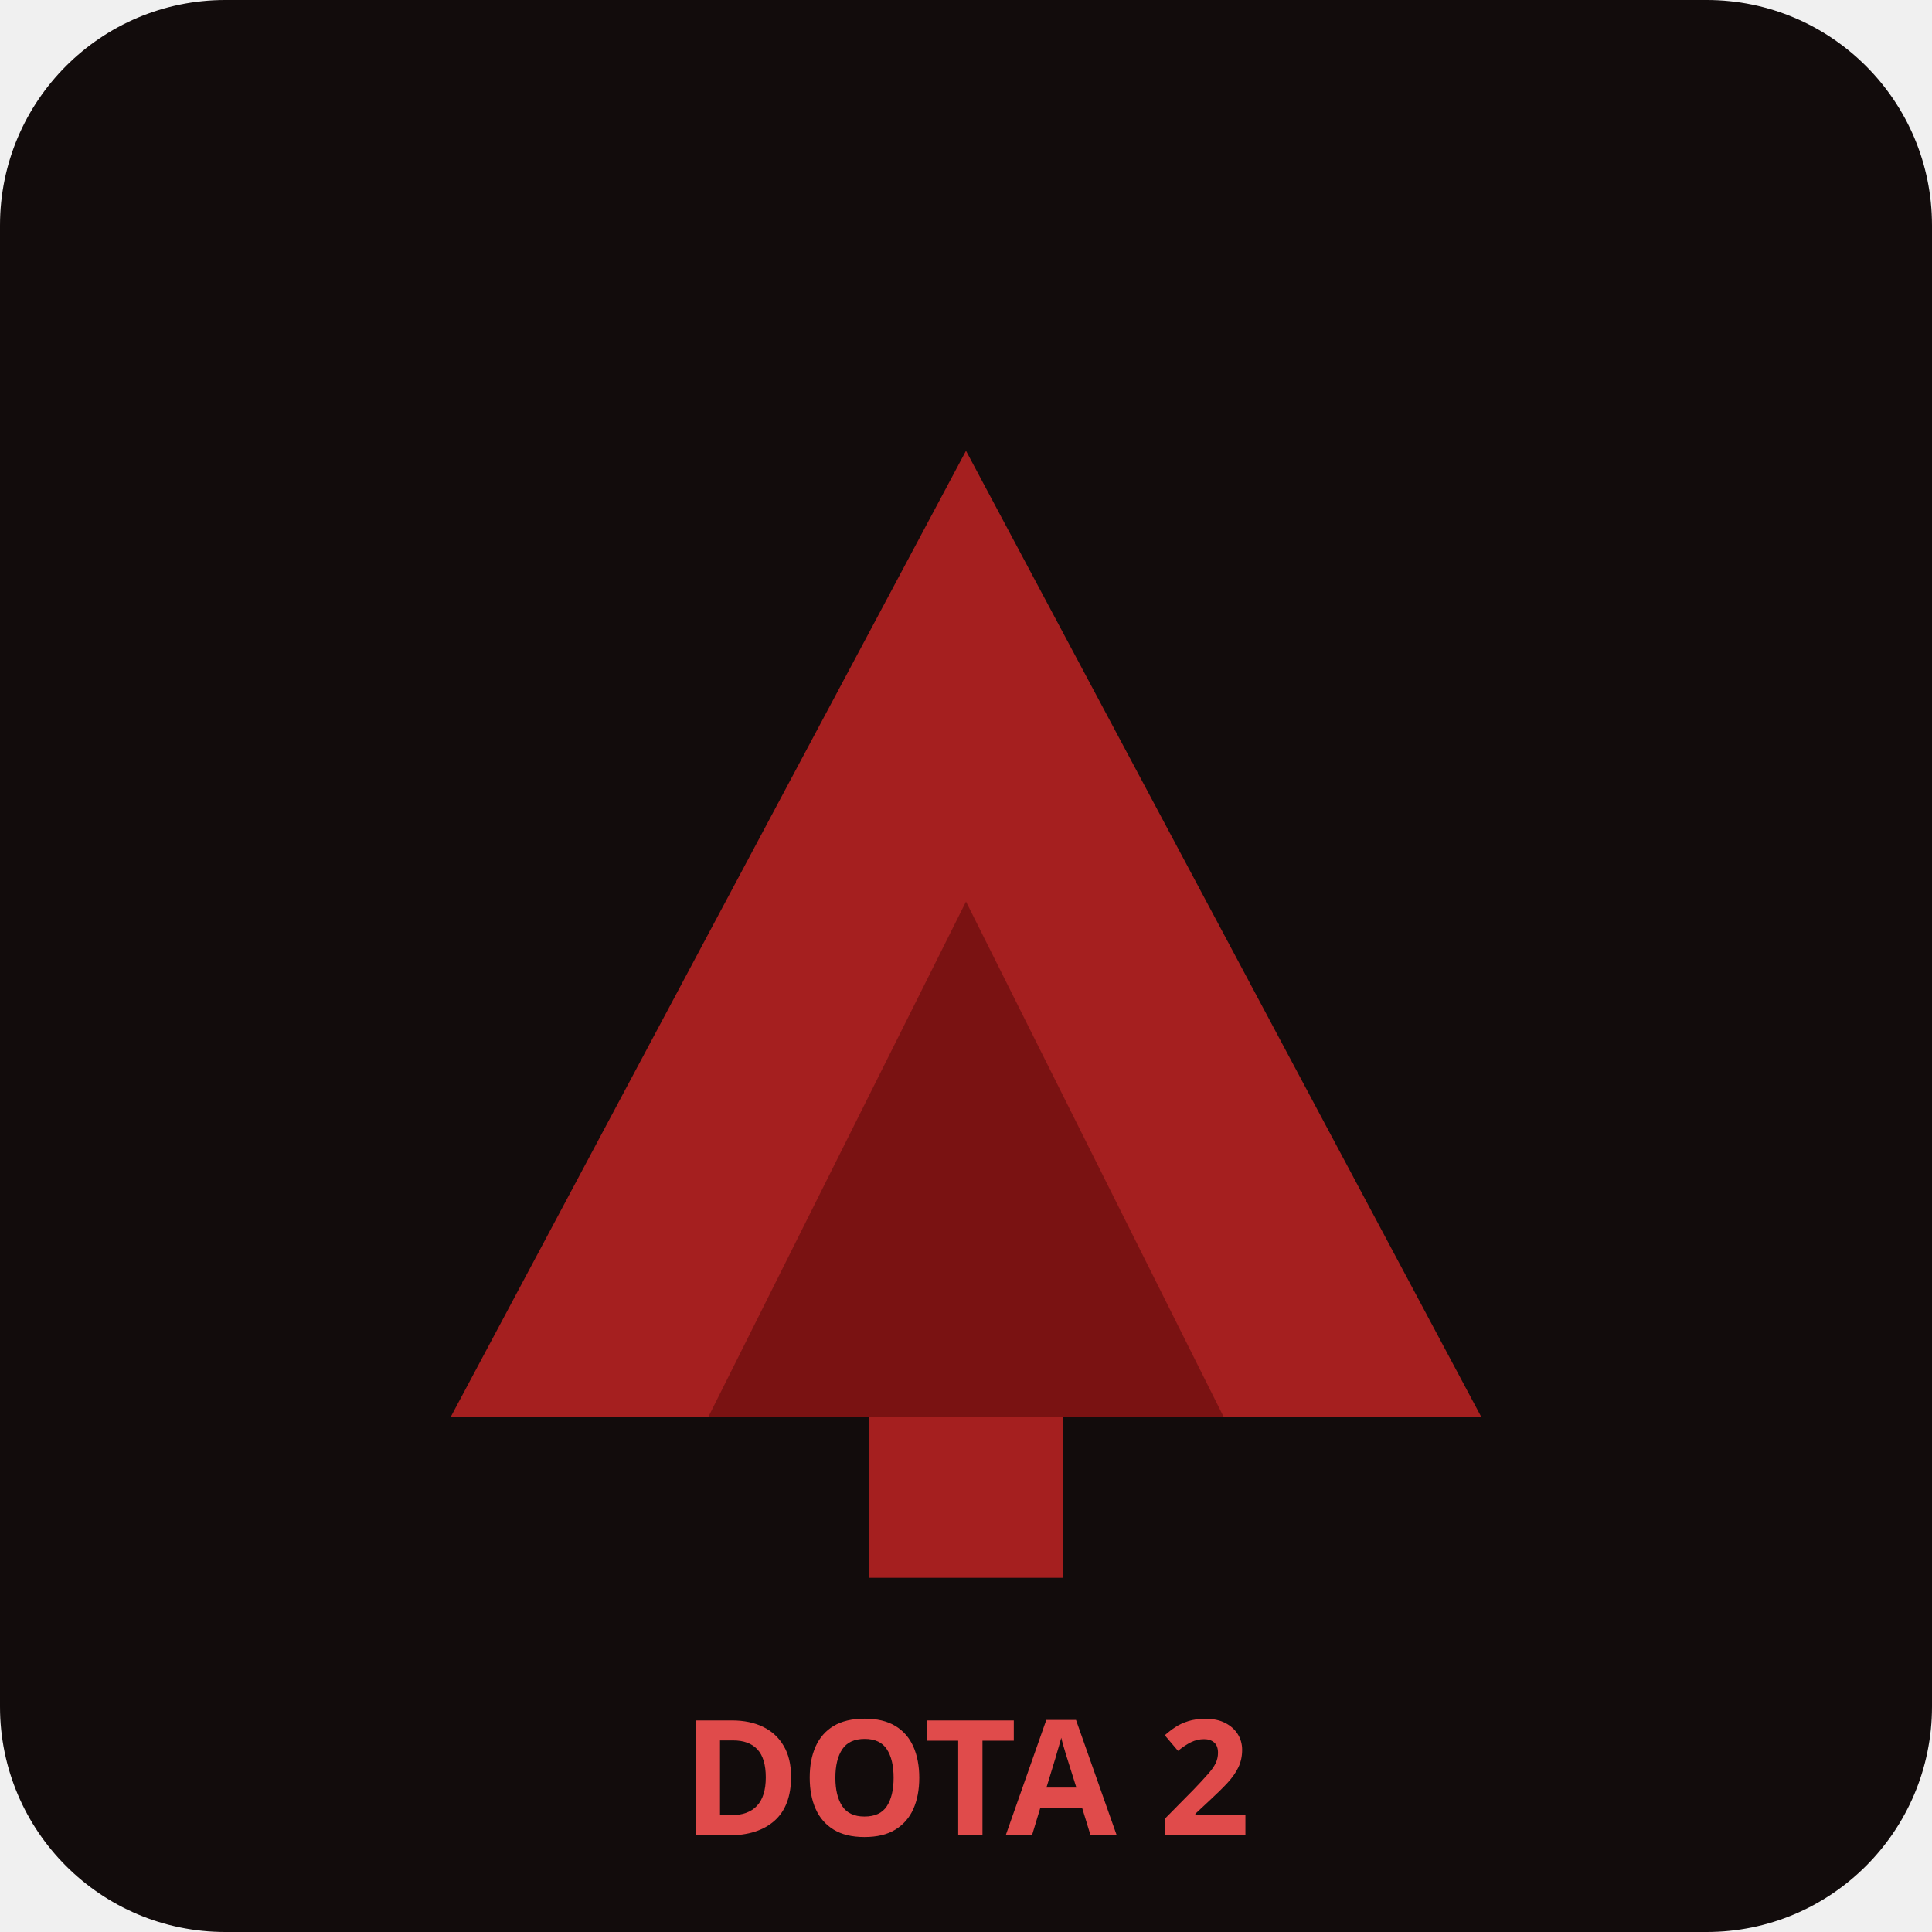
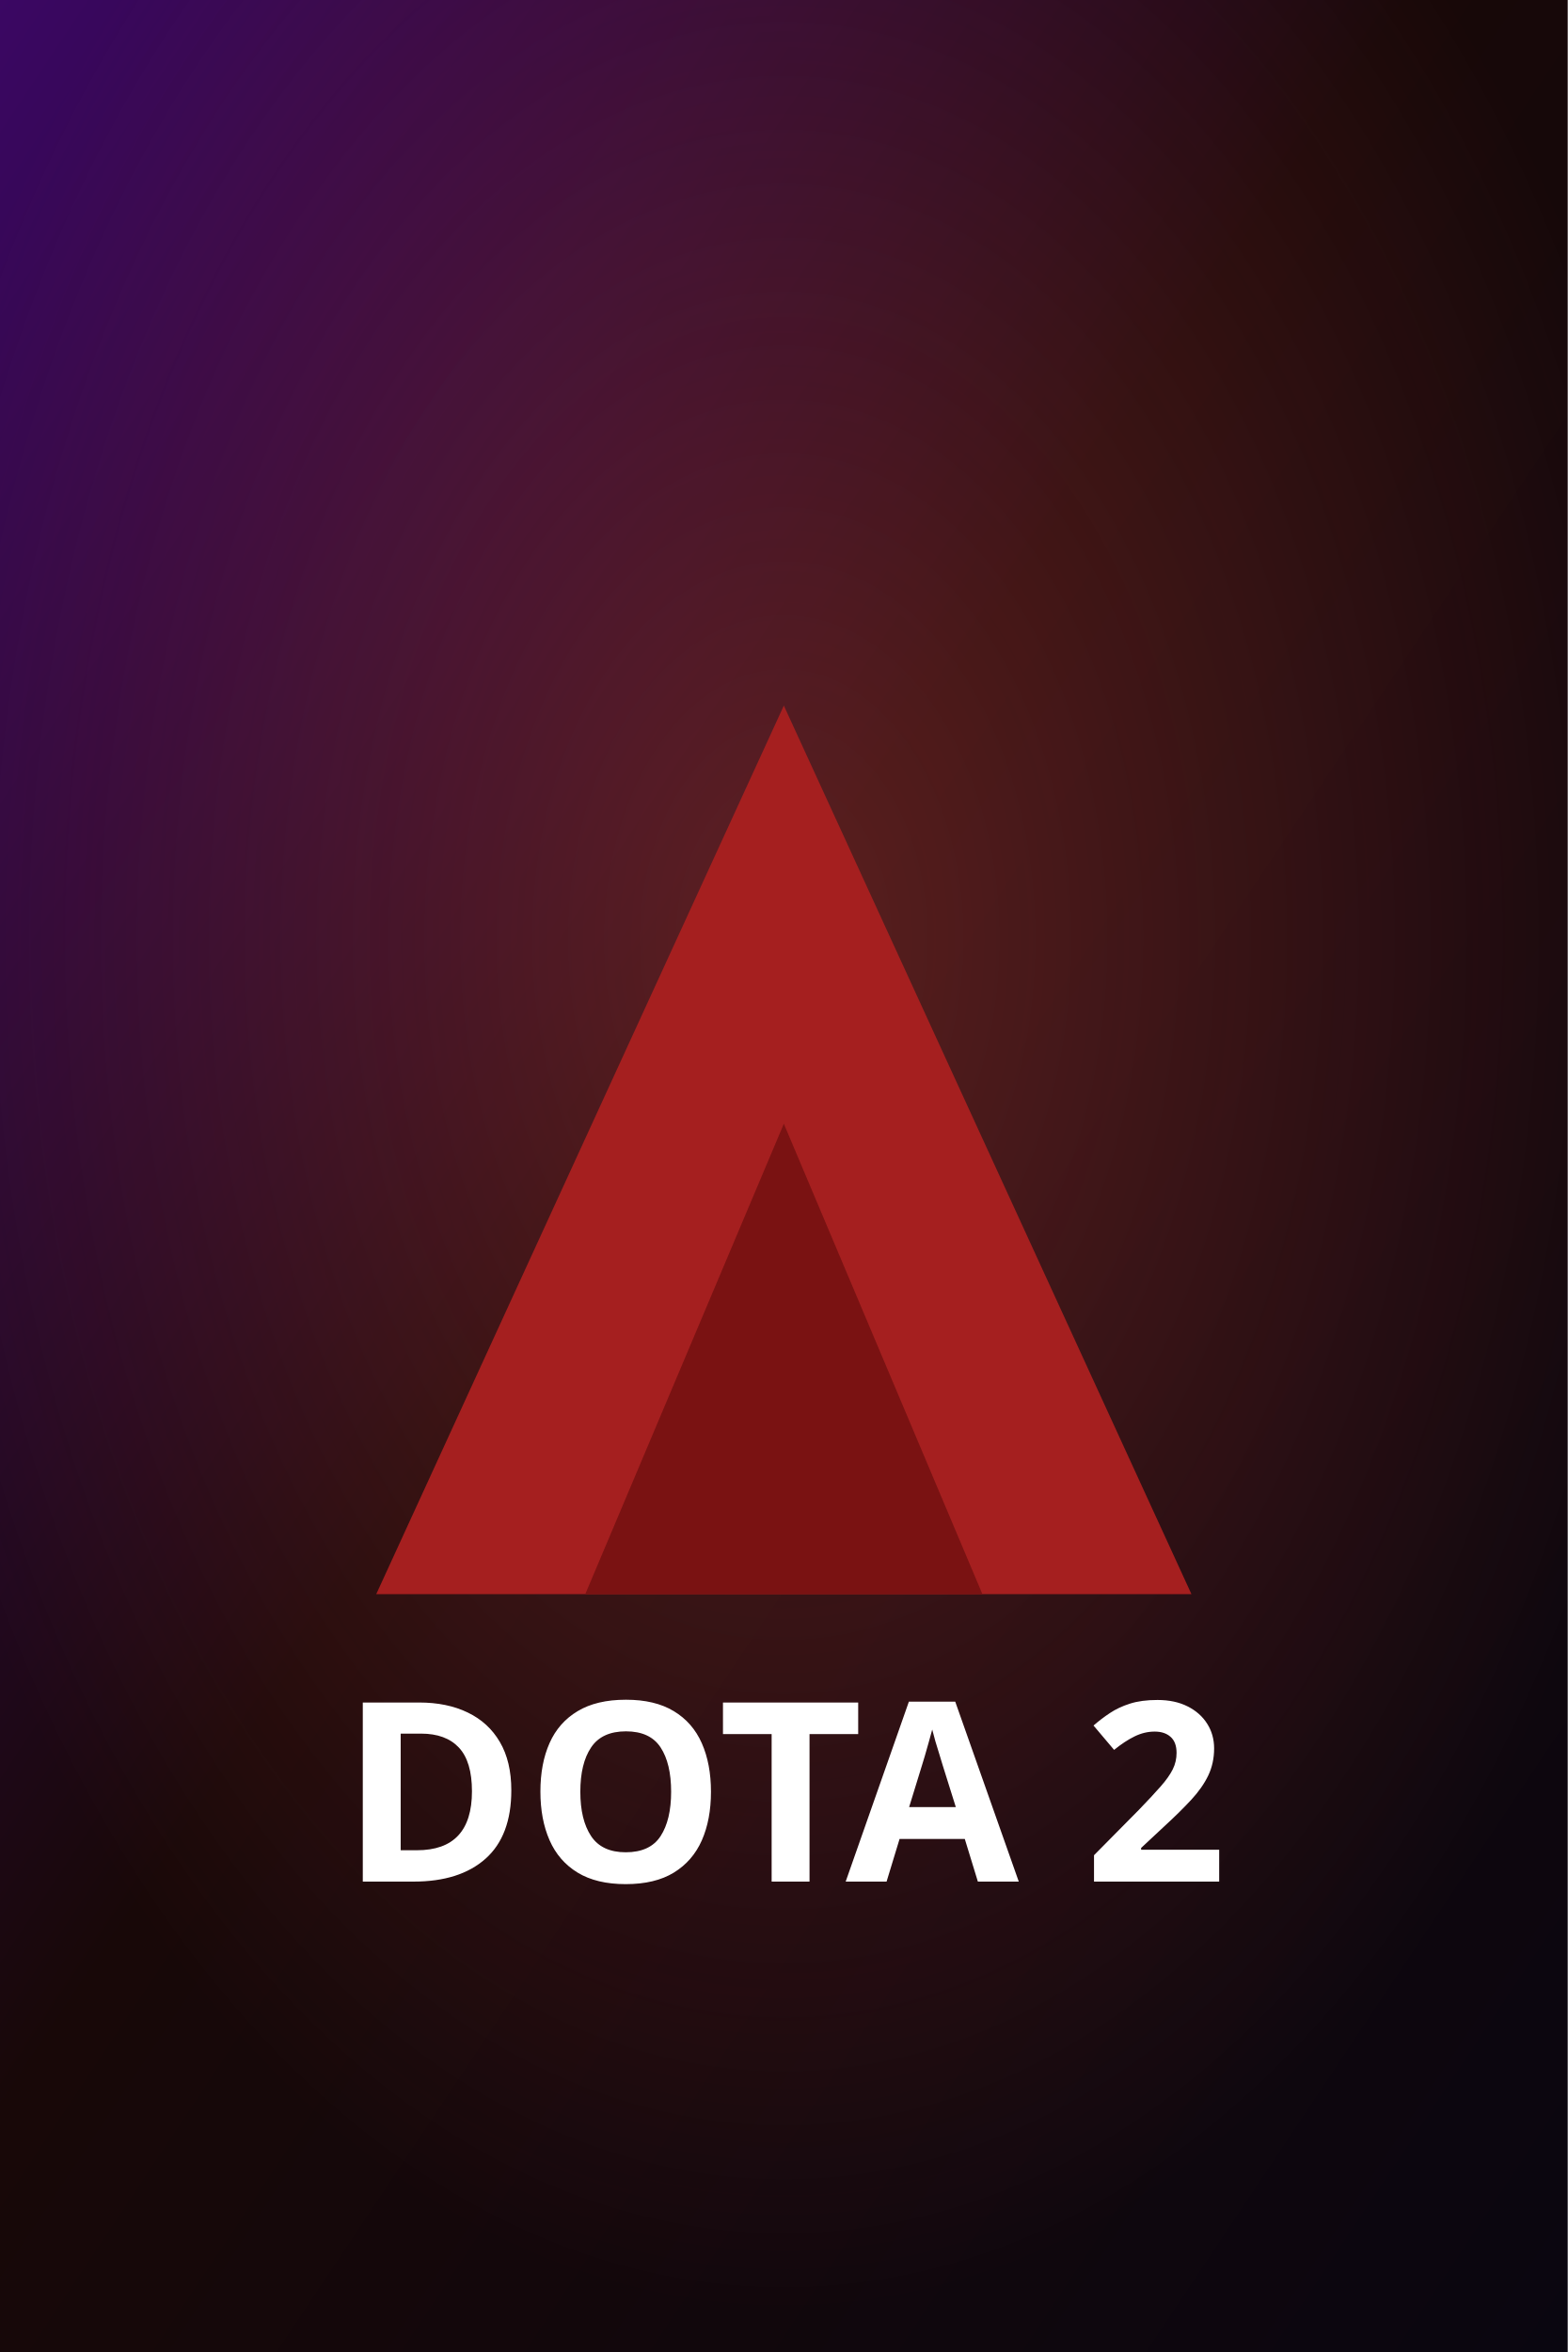
- <svg xmlns="http://www.w3.org/2000/svg" viewBox="0 0 240 240" role="img" aria-label="Dota 2">
-   <rect width="240" height="240" rx="28" fill="#120c0c" />
-   <path d="M56 176 L120 56 L184 176 Z" fill="#a51f1f" />
-   <path d="M88 176 L120 112 L152 176 Z" fill="#7a1212" />
-   <rect x="108" y="176" width="24" height="20" fill="#a51f1f" />
-   <text x="120" y="228" text-anchor="middle" fill="#e04b4b" font-family="Arial Black, sans-serif" font-size="20" font-weight="700">DOTA 2</text>
+ <svg xmlns="http://www.w3.org/2000/svg" viewBox="0 0 300 450" role="img" aria-label="Dota 2">
+   <defs>
+     <linearGradient id="bg" x1="0%" y1="0%" x2="100%" y2="100%">
+       <stop offset="0%" stop-color="#3b0764" />
+       <stop offset="45%" stop-color="#180808" />
+       <stop offset="100%" stop-color="#0a0610" />
+     </linearGradient>
+     <radialGradient id="glow" cx="50%" cy="40%" r="58%">
+       <stop offset="0%" stop-color="#e04b4b" stop-opacity="0.34" />
+       <stop offset="100%" stop-color="#e04b4b" stop-opacity="0" />
+     </radialGradient>
+   </defs>
+   <rect width="300" height="450" fill="url(#bg)" />
+   <rect width="300" height="450" fill="url(#glow)" />
+   <path d="M72 305 L150 135 L228 305 Z" fill="#a51f1f" />
+   <path d="M112 305 L150 215 L188 305 Z" fill="#7a1212" />
+   <text x="150" y="360" text-anchor="middle" fill="#ffffff" font-family="Arial Black, sans-serif" font-size="48" font-weight="900">DOTA 2</text>
</svg>
